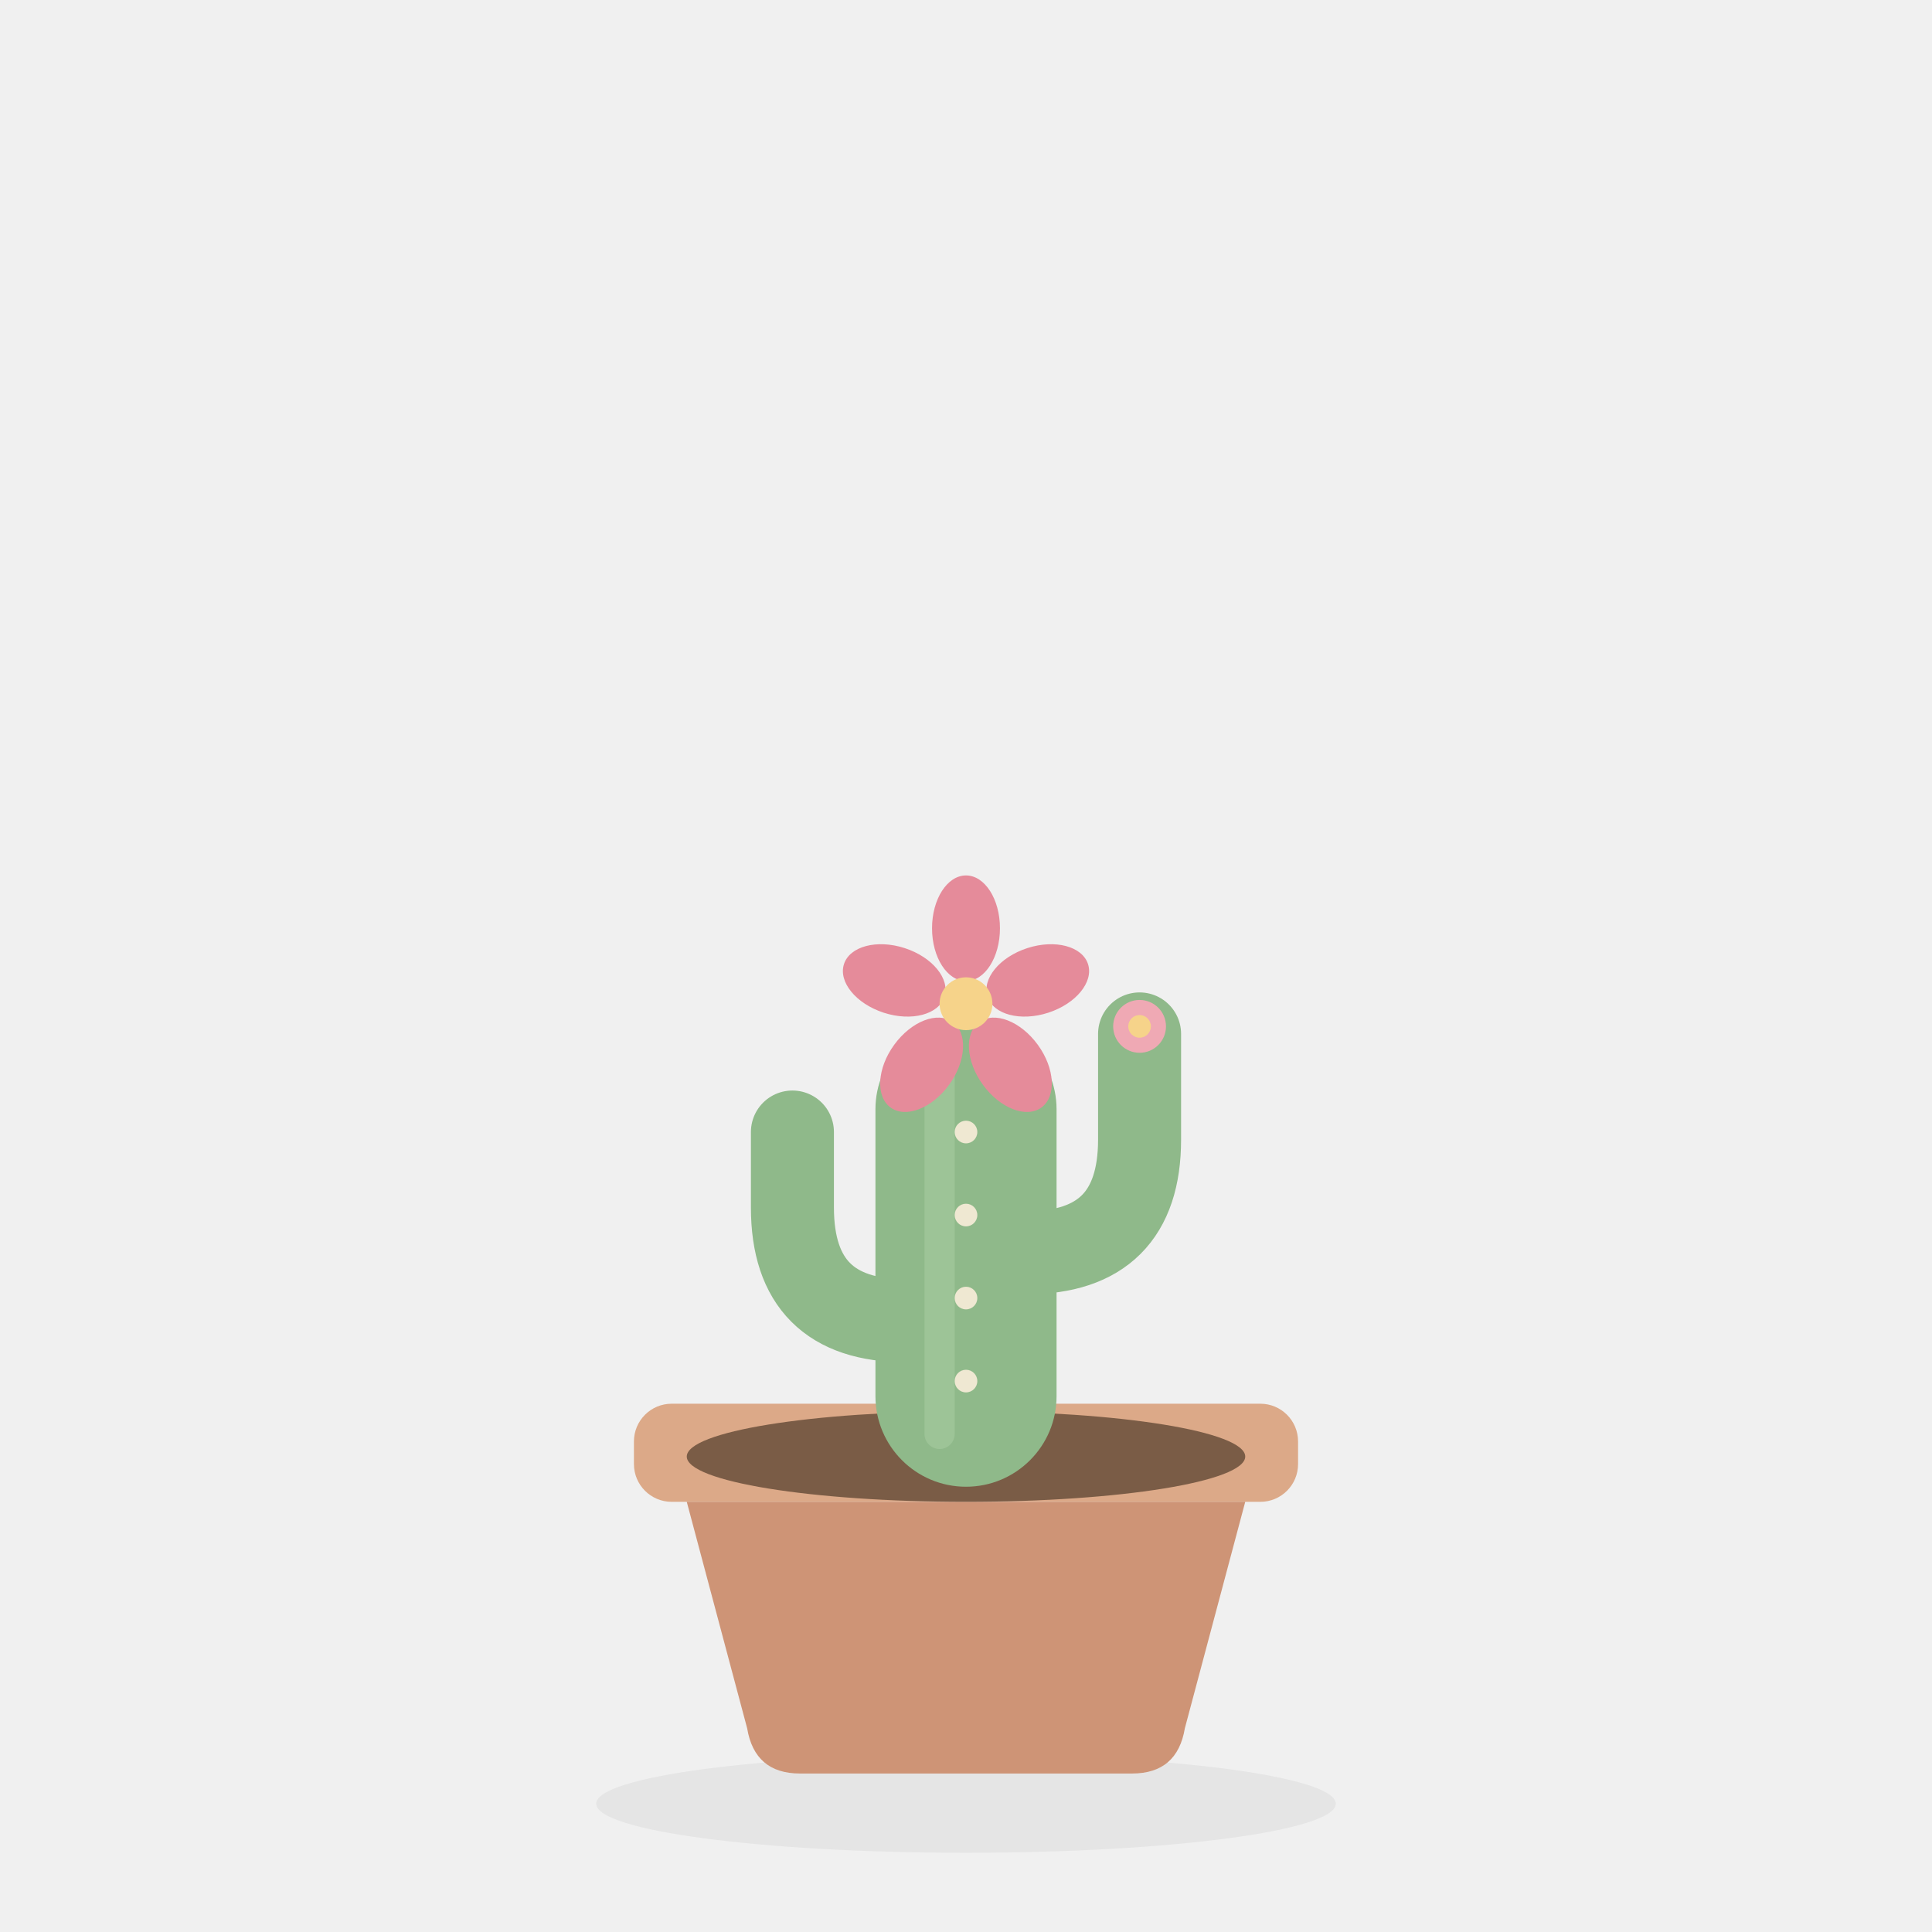
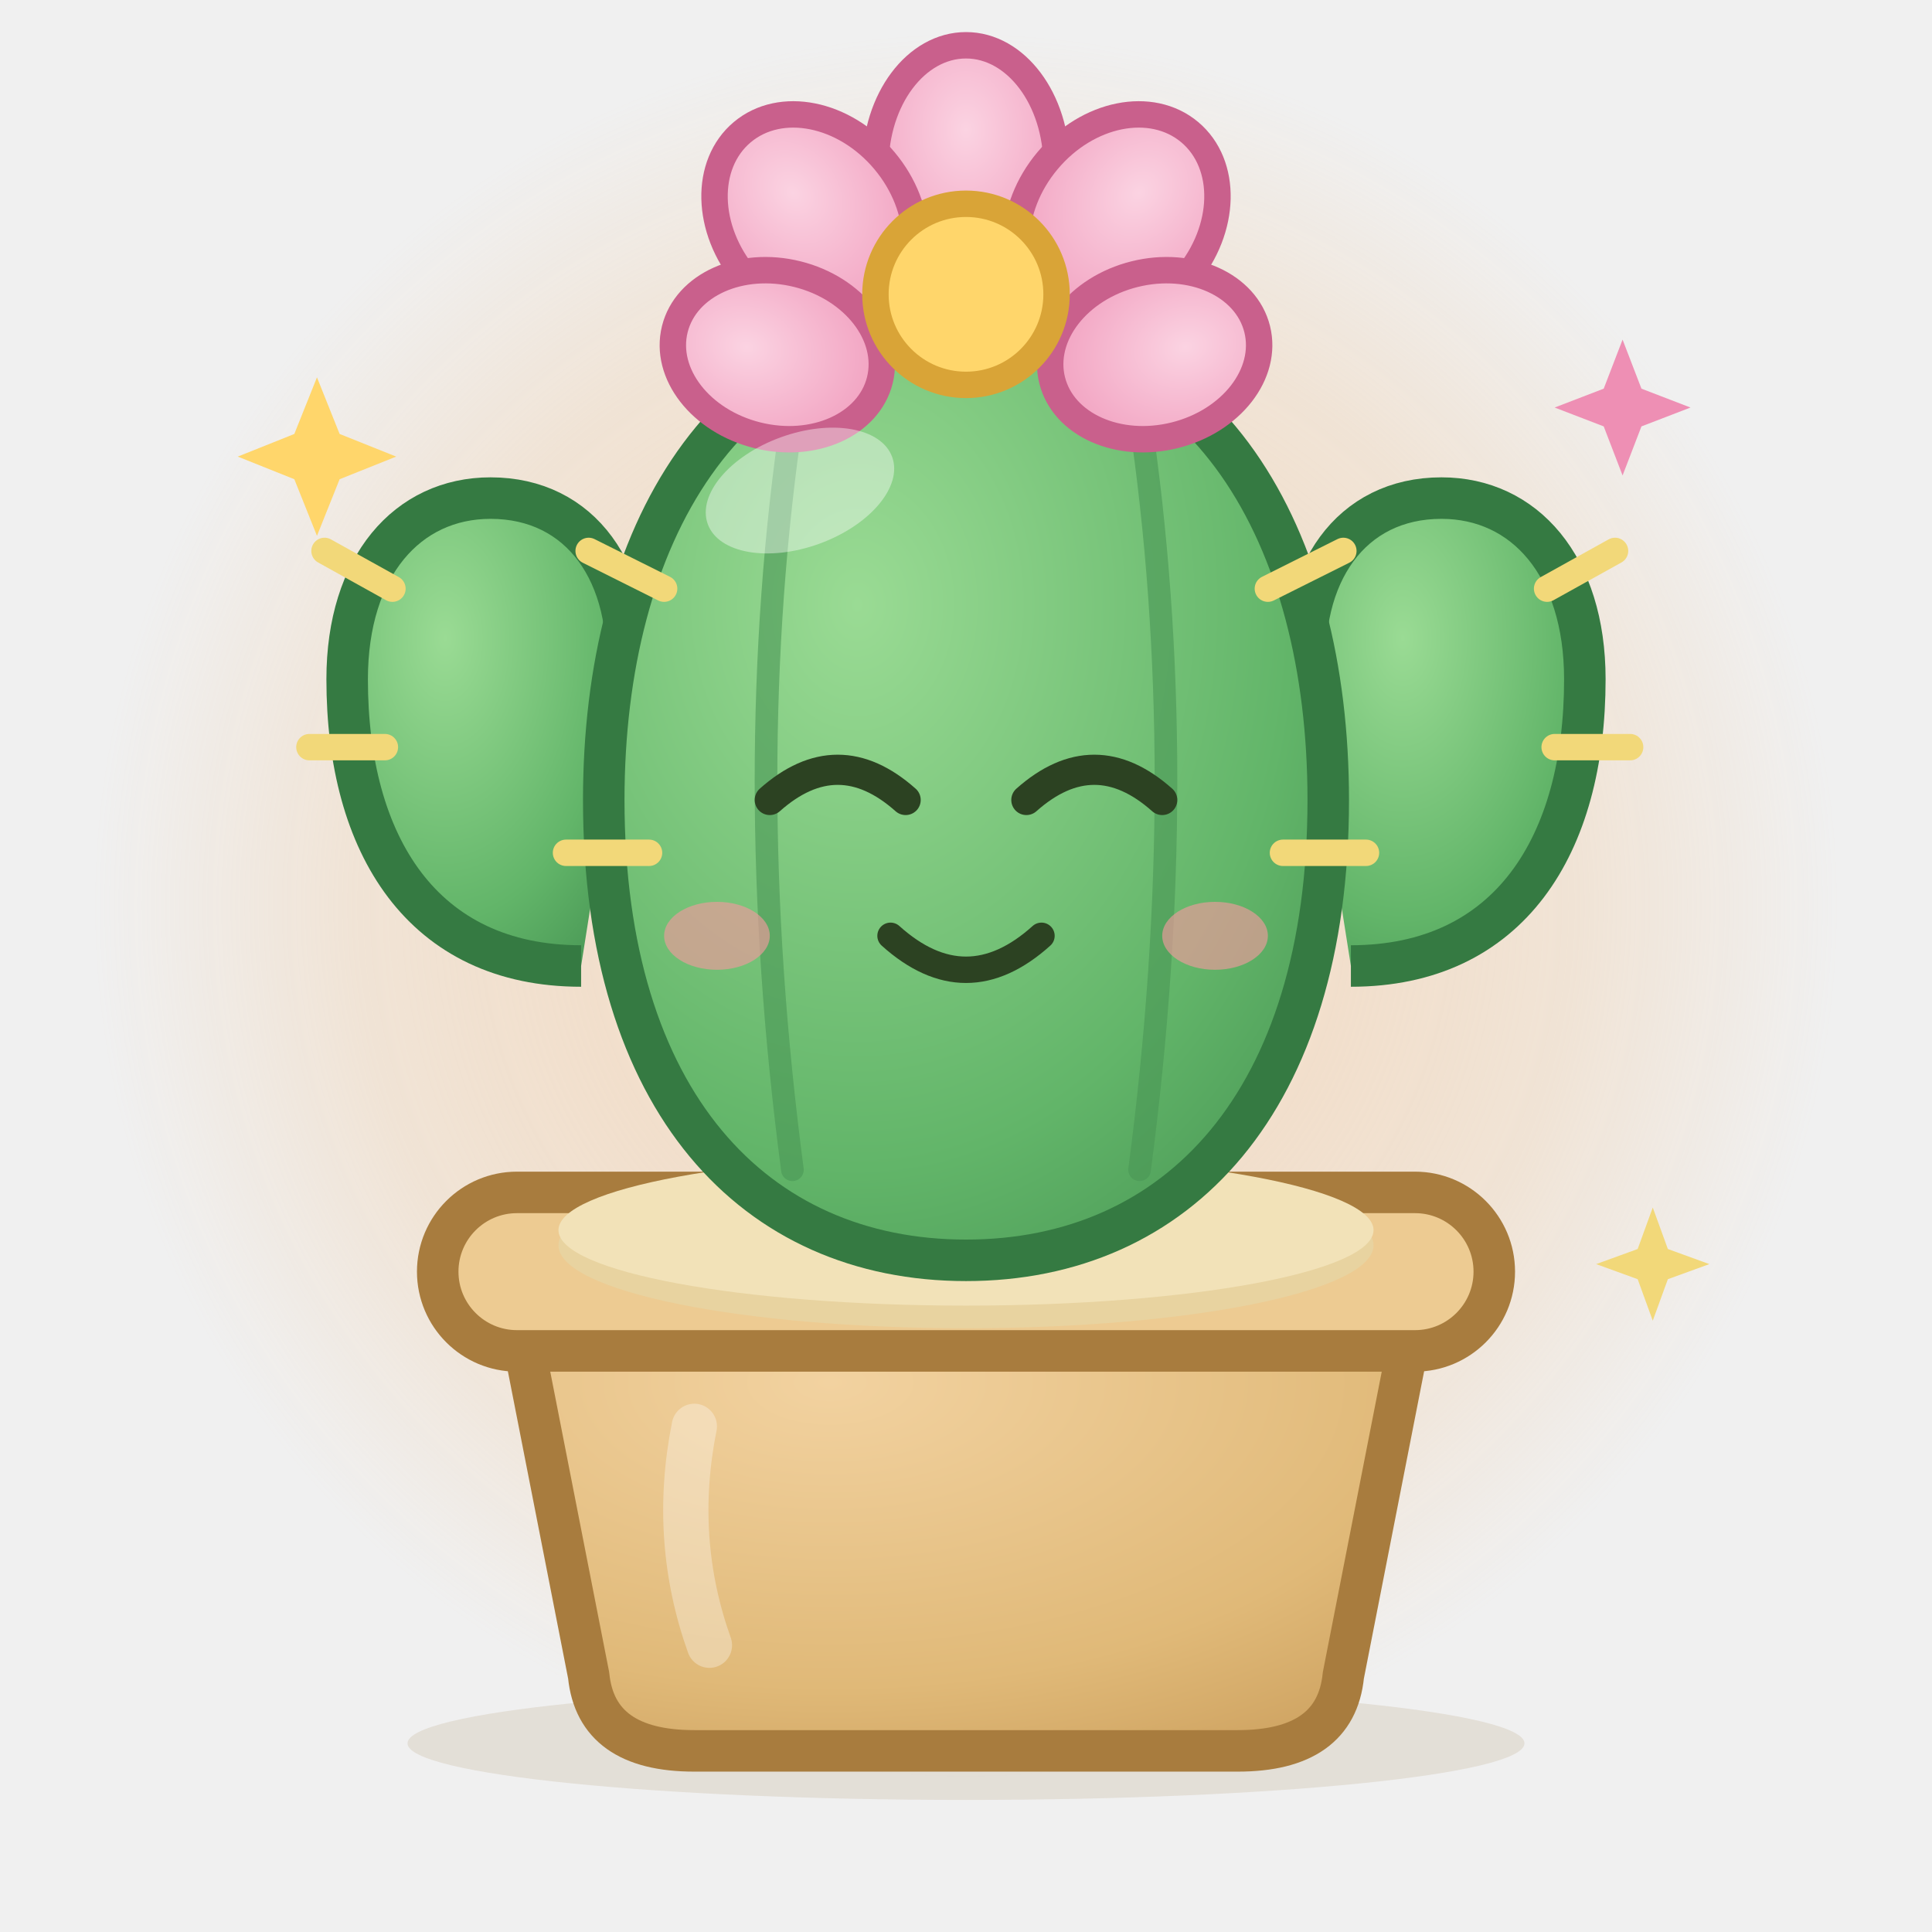
<svg xmlns="http://www.w3.org/2000/svg" viewBox="0 0 512 512" fill="none">
-   <ellipse cx="256" cy="478" rx="98" ry="13" fill="#000000" opacity="0.05" />
-   <rect x="168" y="372" width="176" height="26" rx="10" fill="#DCA988" />
-   <path d="M182 398 L198 458 Q200 470 212 470 L300 470 Q312 470 314 458 L330 398 Z" fill="#CE9476" />
-   <ellipse cx="256" cy="386" rx="74" ry="12" fill="#7A5C46" />
-   <path d="M240 350 q-30 0 -30 -30 v-20" fill="none" stroke="#8FB98A" stroke-width="22" stroke-linecap="round" />
-   <path d="M272 332 q30 0 30 -30 v-28" fill="none" stroke="#8FB98A" stroke-width="22" stroke-linecap="round" />
-   <rect x="232" y="270" width="48" height="124" rx="24" fill="#8FB98A" />
-   <rect x="245" y="280" width="8" height="104" rx="4" fill="#A6CBA0" opacity="0.6" />
-   <g fill="#EFE8D2">
-     <circle cx="256" cy="300" r="3" />
-     <circle cx="256" cy="322" r="3" />
-     <circle cx="256" cy="344" r="3" />
-     <circle cx="256" cy="366" r="3" />
+   <defs>
+     <radialGradient id="ca5-aura" cx="0.5" cy="0.5" r="0.5">
+       <stop offset="0" stop-color="#FAD2B0" stop-opacity="0.6" />
+       <stop offset="0.7" stop-color="#F2B879" stop-opacity="0.22" />
+       <stop offset="1" stop-color="#F2B879" stop-opacity="0" />
+     </radialGradient>
+     <radialGradient id="ca5-pot" cx="0.35" cy="0.2" r="1.1">
+       <stop offset="0" stop-color="#F2D2A0" />
+       <stop offset="0.6" stop-color="#E0B978" />
+       <stop offset="1" stop-color="#C49654" />
+     </radialGradient>
+     <radialGradient id="ca5-body" cx="0.35" cy="0.3" r="1">
+       <stop offset="0" stop-color="#9ADB94" />
+       <stop offset="0.6" stop-color="#62B569" />
+       <stop offset="1" stop-color="#3E8A4C" />
+     </radialGradient>
+     <radialGradient id="ca5-petal" cx="0.5" cy="0.35" r="0.9">
+       <stop offset="0" stop-color="#FBD3E2" />
+       <stop offset="1" stop-color="#EE8FB4" />
+     </radialGradient>
+   </defs>
+   <circle cx="256" cy="240" r="232" fill="url(#ca5-aura)" />
+   <ellipse cx="256" cy="462" rx="148" ry="15" fill="#8E6A2E" opacity="0.13" />
+   <path d="M136 342 L 376 342 L 356 444 Q 354 464 328 464 L 184 464 Q 158 464 156 444 Z" fill="url(#ca5-pot)" stroke="#A87C3E" stroke-width="11" stroke-linejoin="round" />
+   <rect x="116" y="316" width="280" height="42" rx="21" fill="#EDCB92" stroke="#A87C3E" stroke-width="11" />
+   <path d="M184 378 q-6 30 4 58" stroke="#FFFFFF" stroke-width="12" stroke-linecap="round" opacity="0.32" />
+   <ellipse cx="256" cy="330" rx="108" ry="22" fill="#E8D3A0" />
+   <ellipse cx="256" cy="326" rx="108" ry="20" fill="#F2E2B8" />
+   <path d="M154 256 C 112 256 92 224 92 180 C 92 150 108 132 130 132 C 154 132 168 152 166 180" fill="url(#ca5-body)" stroke="#357A42" stroke-width="11" stroke-linejoin="round" />
+   <path d="M358 256 C 400 256 420 224 420 180 C 420 150 404 132 382 132 C 358 132 344 152 346 180" fill="url(#ca5-body)" stroke="#357A42" stroke-width="11" stroke-linejoin="round" />
+   <path d="M104 156 l-18 -10 M102 198 l-20 0 M410 156 l18 -10 M412 198 l20 0" stroke="#F2D879" stroke-width="7" stroke-linecap="round" />
+   <path d="M256 86 C 192 86 160 142 160 212 C 160 292 200 334 256 334 C 312 334 352 292 352 212 C 352 142 320 86 256 86 Z" fill="url(#ca5-body)" stroke="#357A42" stroke-width="11" />
+   <path d="M210 110 q-14 94 0 200 M 302 110 q14 94 0 200" stroke="#4A9655" stroke-width="6" fill="none" stroke-linecap="round" opacity="0.6" />
+   <path d="M176 156 l-20 -10 M172 226 l-22 0 M336 156 l20 -10 M340 226 l22 0" stroke="#F2D879" stroke-width="7" stroke-linecap="round" />
+   <g stroke="#C9608C" stroke-width="7" stroke-linejoin="round">
+     <ellipse cx="256" cy="44" rx="24" ry="32" fill="url(#ca5-petal)" />
+     <ellipse cx="216" cy="58" rx="24" ry="30" fill="url(#ca5-petal)" transform="rotate(-40 216 58)" />
+     <ellipse cx="296" cy="58" rx="24" ry="30" fill="url(#ca5-petal)" transform="rotate(40 296 58)" />
+     <ellipse cx="206" cy="94" rx="22" ry="28" fill="url(#ca5-petal)" transform="rotate(-76 206 94)" />
+     <ellipse cx="306" cy="94" rx="22" ry="28" fill="url(#ca5-petal)" transform="rotate(76 306 94)" />
  </g>
-   <g transform="translate(256 266)">
-     <g fill="#E58B9A">
-       <ellipse cx="0" cy="-20" rx="9" ry="14" />
-       <g transform="rotate(72)">
-         <ellipse cx="0" cy="-20" rx="9" ry="14" />
-       </g>
-       <g transform="rotate(144)">
-         <ellipse cx="0" cy="-20" rx="9" ry="14" />
-       </g>
-       <g transform="rotate(216)">
-         <ellipse cx="0" cy="-20" rx="9" ry="14" />
-       </g>
-       <g transform="rotate(288)">
-         <ellipse cx="0" cy="-20" rx="9" ry="14" />
-       </g>
-     </g>
-     <circle cx="0" cy="0" r="7" fill="#F6D38A" />
-   </g>
-   <circle cx="302" cy="272" r="7" fill="#EFA9B4" />
-   <circle cx="302" cy="272" r="3" fill="#F6D38A" />
+   <circle cx="256" cy="78" r="24" fill="#FFD66B" stroke="#D9A437" stroke-width="7" />
+   <path d="M204 212 q18 -16 36 0" stroke="#2C4222" stroke-width="8" fill="none" stroke-linecap="round" />
+   <path d="M272 212 q18 -16 36 0" stroke="#2C4222" stroke-width="8" fill="none" stroke-linecap="round" />
+   <path d="M236 248 q20 18 40 0" stroke="#2C4222" stroke-width="7" fill="none" stroke-linecap="round" />
+   <ellipse cx="190" cy="248" rx="14" ry="9" fill="#F09A9C" opacity="0.65" />
+   <ellipse cx="322" cy="248" rx="14" ry="9" fill="#F09A9C" opacity="0.65" />
+   <ellipse cx="212" cy="130" rx="26" ry="15" fill="#FFFFFF" opacity="0.4" transform="rotate(-20 212 130)" />
+   <path d="M84 100 l6 15 15 6 -15 6 -6 15 -6 -15 -15 -6 15 -6 z" fill="#FFD66B" />
+   <path d="M430 90 l5 13 13 5 -13 5 -5 13 -5 -13 -13 -5 13 -5 z" fill="#EE8FB4" />
+   <path d="M438 320 l4 11 11 4 -11 4 -4 11 -4 -11 -11 -4 11 -4 z" fill="#F2D879" />
</svg>
